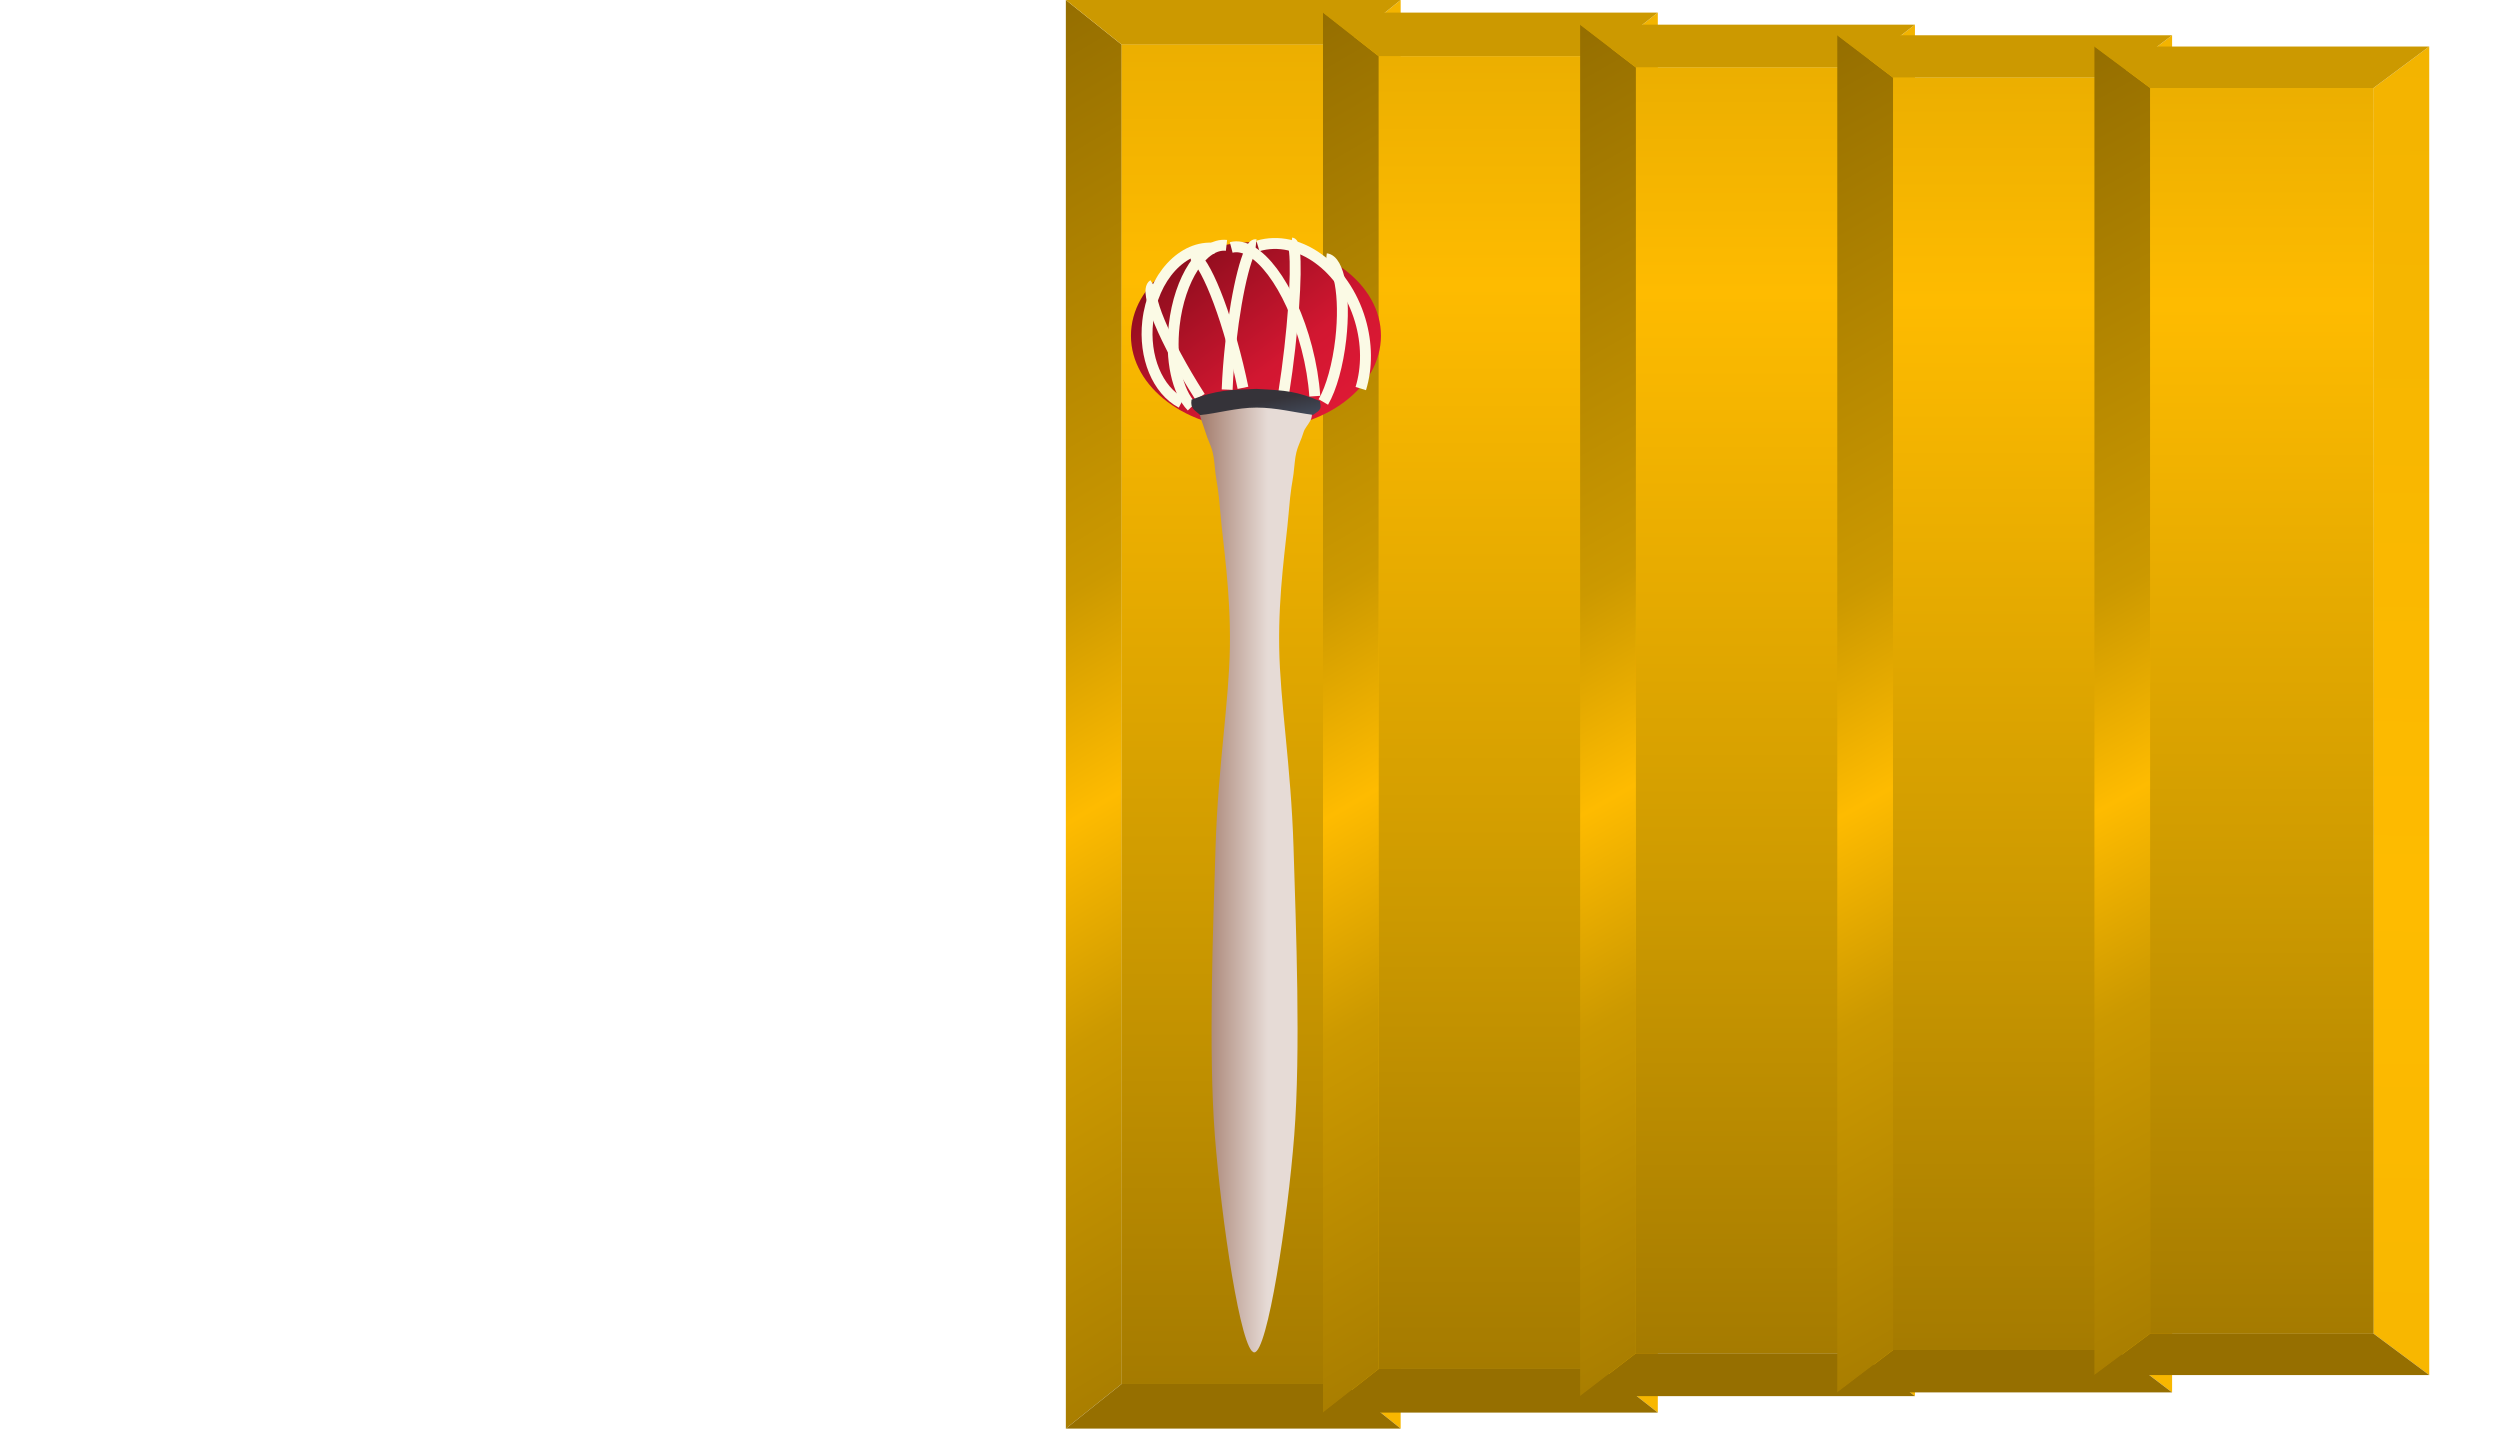
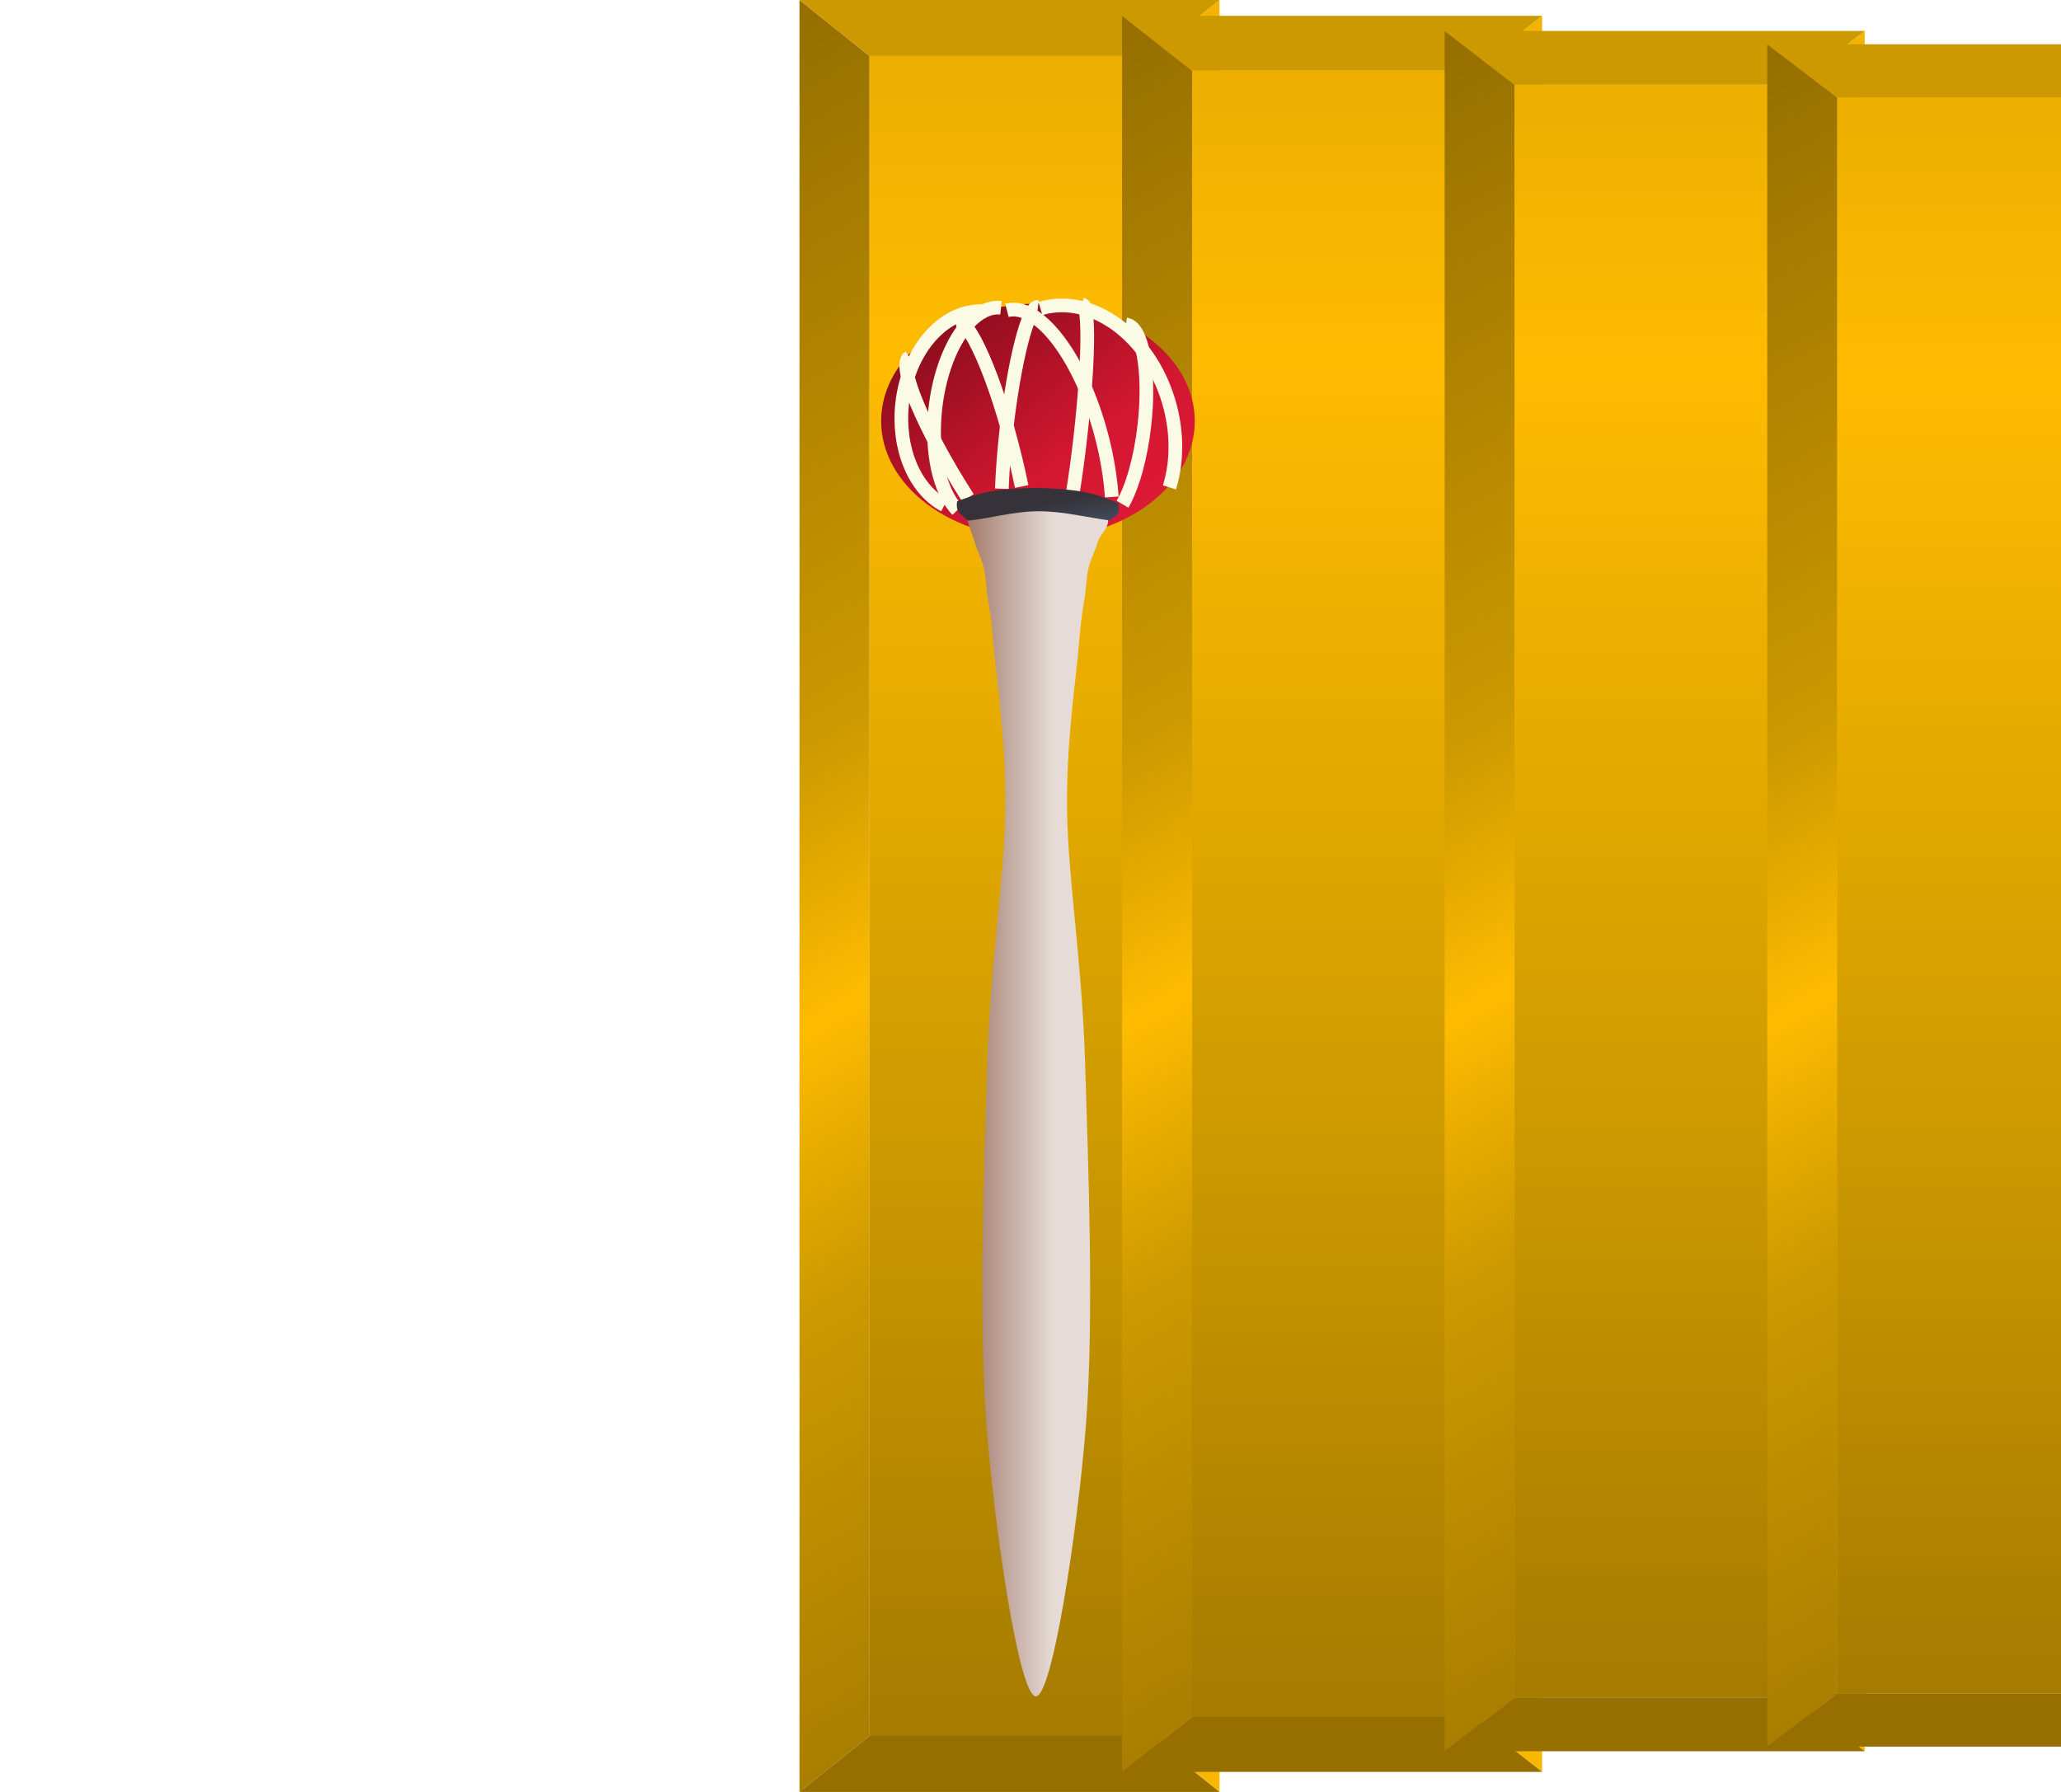
- <svg xmlns="http://www.w3.org/2000/svg" viewBox="0 0 350 200" xml:space="preserve" overflow="hidden">
+ <svg xmlns="http://www.w3.org/2000/svg" viewBox="0 0 230 200" xml:space="preserve" overflow="hidden">
  <defs>
    <linearGradient x1="35" y1="140" x2="35" y2="25" gradientUnits="userSpaceOnUse" spreadMethod="reflect" id="fill1">
      <stop offset="0" stop-color="#966F00" />
      <stop offset="0.5" stop-color="#CC9900" />
      <stop offset="1" stop-color="#FEBB00" />
    </linearGradient>
    <linearGradient x1="41" y1="830" x2="54" y2="82" gradientUnits="userSpaceOnUse" spreadMethod="reflect" id="fill2">
      <stop offset="0" stop-color="#966F00" />
      <stop offset="0.5" stop-color="#CC9900" />
      <stop offset="1" stop-color="#FEBB00" />
    </linearGradient>
    <linearGradient x1="42" y1="-24" x2="74" y2="30" gradientUnits="userSpaceOnUse" spreadMethod="reflect" id="fill3">
      <stop offset="0" stop-color="#966F00" />
      <stop offset="0.72" stop-color="#CC9900" />
      <stop offset="1" stop-color="#FEBB00" />
    </linearGradient>
    <linearGradient x1="44.254" y1="-28.155" x2="270.746" y2="274.155" gradientUnits="userSpaceOnUse" spreadMethod="reflect" id="panggulred-fill">
      <stop offset="0" stop-color="#780A17" />
      <stop offset="0.617" stop-color="#D21731" />
      <stop offset="1" stop-color="#E41A37" />
    </linearGradient>
    <linearGradient x1="86" y1="805" x2="228" y2="805" gradientUnits="userSpaceOnUse" spreadMethod="reflect" id="panggulgrip-fill">
      <stop offset="0" stop-color="#A27A6A" />
      <stop offset="0.61" stop-color="#E6DBD6" />
      <stop offset="1" stop-color="#E6DBD6" />
    </linearGradient>
    <linearGradient x1="151.082" y1="174.799" x2="163.918" y2="238.201" gradientUnits="userSpaceOnUse" spreadMethod="reflect" id="panggulblack-fill">
      <stop offset="0" stop-color="#353339" />
      <stop offset="0.52" stop-color="#353339" />
      <stop offset="1" stop-color="#434C5D" />
    </linearGradient>
    <rect x="0" y="0" rx="12" ry="12" width="30" height="90" fill="#CC9900" fill-rule="evenodd" id="separator" />
    <symbol id="daun" width="30" height="128" viewBox="0 0 33 128">
      <rect class="highlight-target-bg" x="5" y="4" width="20" height="120" fill="url(#fill1)" fill-opacity="1" />
      <path class="fixed-item" id="rechts" d="M30 0 30 128 25 124 25 4Z" fill="url(#fill2)" fill-rule="evenodd" fill-opacity="1" />
      <path class="fixed-item" id="links" d="M0 0 0 128 5 124 5 4Z" fill="url(#fill3)" fill-rule="evenodd" fill-opacity="1" />
      <path class="fixed-item" id="boven" d="M0 0 30 0 25 4 5 4Z" fill="#CC9900" fill-rule="evenodd" fill-opacity="1" />
      <path class="fixed-item" id="onder" d="M0 128 30 128 25 124 5 124Z" fill="#966F00" fill-rule="evenodd" fill-opacity="1" />
    </symbol>
    <symbol id="highlight-target" width="30" height="128" viewBox="0 0 33 128">
      <rect class="highlight-target" x="5" y="4" width="20" height="120" />
    </symbol>
    <symbol id="suspenders" width="6" height="128" viewBox="0 0 6 128">
      <rect class="fixed-item" x="1" y="32" rx="2" ry="2" width="3" height="9" fill="#CC9900" fill-rule="evenodd" />
      <rect class="fixed-item" x="1" y="87" rx="2" ry="2" width="3" height="9" fill="#CC9900" fill-rule="evenodd" />
    </symbol>
    <symbol id="panggul" width="40" height="180" viewBox="0 0 40 180">
      <g transform="scale(0.1 0.1) translate(50 300)">
        <path d="M0 123C-2.00518e-14 57.831 70.515 5 157.5 5 244.485 5 315 57.831 315 123 315 188.17 244.485 241 157.5 241 70.515 241-1.00259e-13 188.17 0 123Z" fill="url(#panggulred-fill)" fill-rule="evenodd" />
        <path d="M92.631 206 218.824 206 224.729 213.774C234.256 227.014 220.21 235.188 217.499 244.538 214.788 253.888 210.57 261.126 208.461 269.873 206.352 278.619 206.503 283.898 204.846 297.018 203.189 310.137 201.532 312.249 198.52 348.592 195.507 384.936 185.716 445.258 186.771 515.08 187.825 584.902 201.683 664.979 204.846 767.526 208.009 870.072 213.995 1024.28 205.75 1130.36 197.505 1236.44 172.054 1404 155.375 1404 138.697 1404 113.81 1236.44 105.678 1130.36 97.546 1024.28 103.419 870.072 106.582 767.526 109.745 664.979 123.603 584.902 124.657 515.08 125.712 445.258 115.921 384.936 112.908 348.592 109.896 312.249 108.239 310.137 106.582 297.018 104.925 283.898 105.076 278.619 102.967 269.873 100.858 261.126 96.641 253.888 93.929 244.538 91.218 235.188 83.687 219.203 86.699 213.774 88.271 211.346 90.241 208.765 92.53 206.106L92.631 206Z" fill="url(#panggulgrip-fill)" fill-rule="evenodd" />
        <path d="M159.969 9.884C211.402-5.299 269.114 36.653 288.873 103.586 297.472 132.716 297.721 163.252 289.574 189.602" stroke="#FBFAE5" stroke-width="13.75" stroke-miterlimit="8" fill="none" fill-rule="evenodd" />
        <path d="M126.323 11.769C158.483 3.386 201.09 60.028 221.487 138.282 226.845 158.838 230.3 179.627 231.614 199.207" stroke="#FBFAE5" stroke-width="13.75" stroke-miterlimit="8" fill="none" fill-rule="evenodd" />
        <path d="M54.128 0C84.023-4.10638e-14 108.257 48.136 108.257 107.514 108.257 151.044 95.042 190.279 74.784 206.891" stroke="#FBFAE5" stroke-width="13.75" stroke-miterlimit="8" fill="none" fill-rule="evenodd" transform="matrix(-0.993647 -0.112546 -0.112546 0.993647 174.152 15.2499)" />
        <path d="M73.985 21.064C88.096 17.644 115.316 79.987 134.782 160.311 137.079 169.789 139.207 179.284 141.137 188.66" stroke="#FBFAE5" stroke-width="13.75" stroke-miterlimit="8" fill="none" fill-rule="evenodd" />
        <path d="M26.29 0C40.81-9.5262e-14 52.581 67 52.581 149.65 52.581 150.009 52.581 150.369 52.58 150.729" stroke="#FBFAE5" stroke-width="13.75" stroke-miterlimit="8" fill="none" fill-rule="evenodd" transform="matrix(-0.842906 0.53806 0.53806 0.842906 50.361 44.7144)" />
        <path d="M17.573 0C27.278-9.60252e-14 35.146 56.281 35.146 125.707 35.146 146.63 34.416 167.222 33.022 185.617" stroke="#FBFAE5" stroke-width="13.75" stroke-miterlimit="8" fill="none" fill-rule="evenodd" transform="matrix(-0.993647 -0.112546 -0.112546 0.993647 174.93 10.2163)" />
        <path d="M202.332 6.147C209.317 6.938 208.328 66.301 200.124 138.738 197.946 157.97 195.386 176.92 192.627 194.246" stroke="#FBFAE5" stroke-width="13.75" stroke-miterlimit="8" fill="none" fill-rule="evenodd" />
        <path d="M246.008 26.005C262.285 27.849 270.519 73.146 264.399 127.179 260.739 159.496 252.507 189.183 242.404 206.504" stroke="#FBFAE5" stroke-width="13.75" stroke-miterlimit="8" fill="none" fill-rule="evenodd" />
        <path d="M157.935 190C197.222 192.024 208.773 193.184 237.912 205.214 240.515 215.445 238.725 216.567 229.504 222.749 205.756 219.685 183.359 213.585 158.26 213.558 133.378 213.53 108.061 221.043 87.192 223 80.527 216.522 74.537 215.441 76.317 203.564 107.435 191.59 124.583 191.075 157.935 190Z" fill="url(#panggulblack-fill)" fill-rule="evenodd" />
        <path d="M73.793 0C114.547-2.57138e-14 147.585 45.213 147.585 100.986 147.585 146.118 125.703 185.771 93.982 198.119" stroke="#FBFAE5" stroke-width="13.75" stroke-miterlimit="8" fill="none" fill-rule="evenodd" transform="matrix(-0.993647 -0.112546 -0.112546 0.993647 179.168 21.2174)" />
      </g>
    </symbol>
  </defs>
  <style>
         
       .target *{
            fill:inherit;
        }
         
        .target {
            fill:url(#fill1);
        }
    </style>
  <g id="all">
    <use id="DING1-daun" class="daun" href="#daun" x="0" y="0.0%" transform="scale(1 1.00)" />
    <use id="DING1" class="target" href="#highlight-target" x="0" y="0.0%" transform="scale(1 1.00)" />
    <use id="" href="#suspenders" x="30" />
    <use id="DONG1-daun" class="daun" href="#daun" x="36" y="0.9%" transform="scale(1 0.98)" />
    <use id="DONG1" class="target" href="#highlight-target" x="36" y="0.9%" transform="scale(1 0.98)" />
    <use id="" href="#suspenders" x="66" />
    <use id="DENG1-daun" class="daun" href="#daun" x="72" y="1.8%" transform="scale(1 0.96)" />
    <use id="DENG1" class="target" href="#highlight-target" x="72" y="1.8%" transform="scale(1 0.96)" />
    <use id="" href="#suspenders" x="102" />
    <use id="DUNG1-daun" class="daun" href="#daun" x="108" y="2.6%" transform="scale(1 0.95)" />
    <use id="DUNG1" class="target" href="#highlight-target" x="108" y="2.6%" transform="scale(1 0.95)" />
    <use id="" href="#suspenders" x="138" />
    <use id="DANG1-daun" class="daun" href="#daun" x="144" y="3.5%" transform="scale(1 0.93)" />
    <use id="DANG1" class="target" href="#highlight-target" x="144" y="3.5%" transform="scale(1 0.93)" />
  </g>
  <g id="helpinghand" class="test">
    <use class="helpinghand" href="#panggul" x="0" y="0" />
    <data class="x" value="{&quot;DING1&quot;: 0, &quot;DONG1&quot;: 36, &quot;DENG1&quot;: 72, &quot;DUNG1&quot;: 108, &quot;DANG1&quot;: 144}" />
    <data class="y" value="{&quot;y&quot;: 0}" />
    <data class="animation" value="{&quot;hover_x&quot;: 3, &quot;hover_y&quot;: 0, &quot;stroke_x&quot;: -5, &quot;stroke_y&quot;: 30, &quot;stroke_rotation&quot;: -5, &quot;stroke_scale&quot;: [1, 0.9]}" />
  </g>
</svg>
